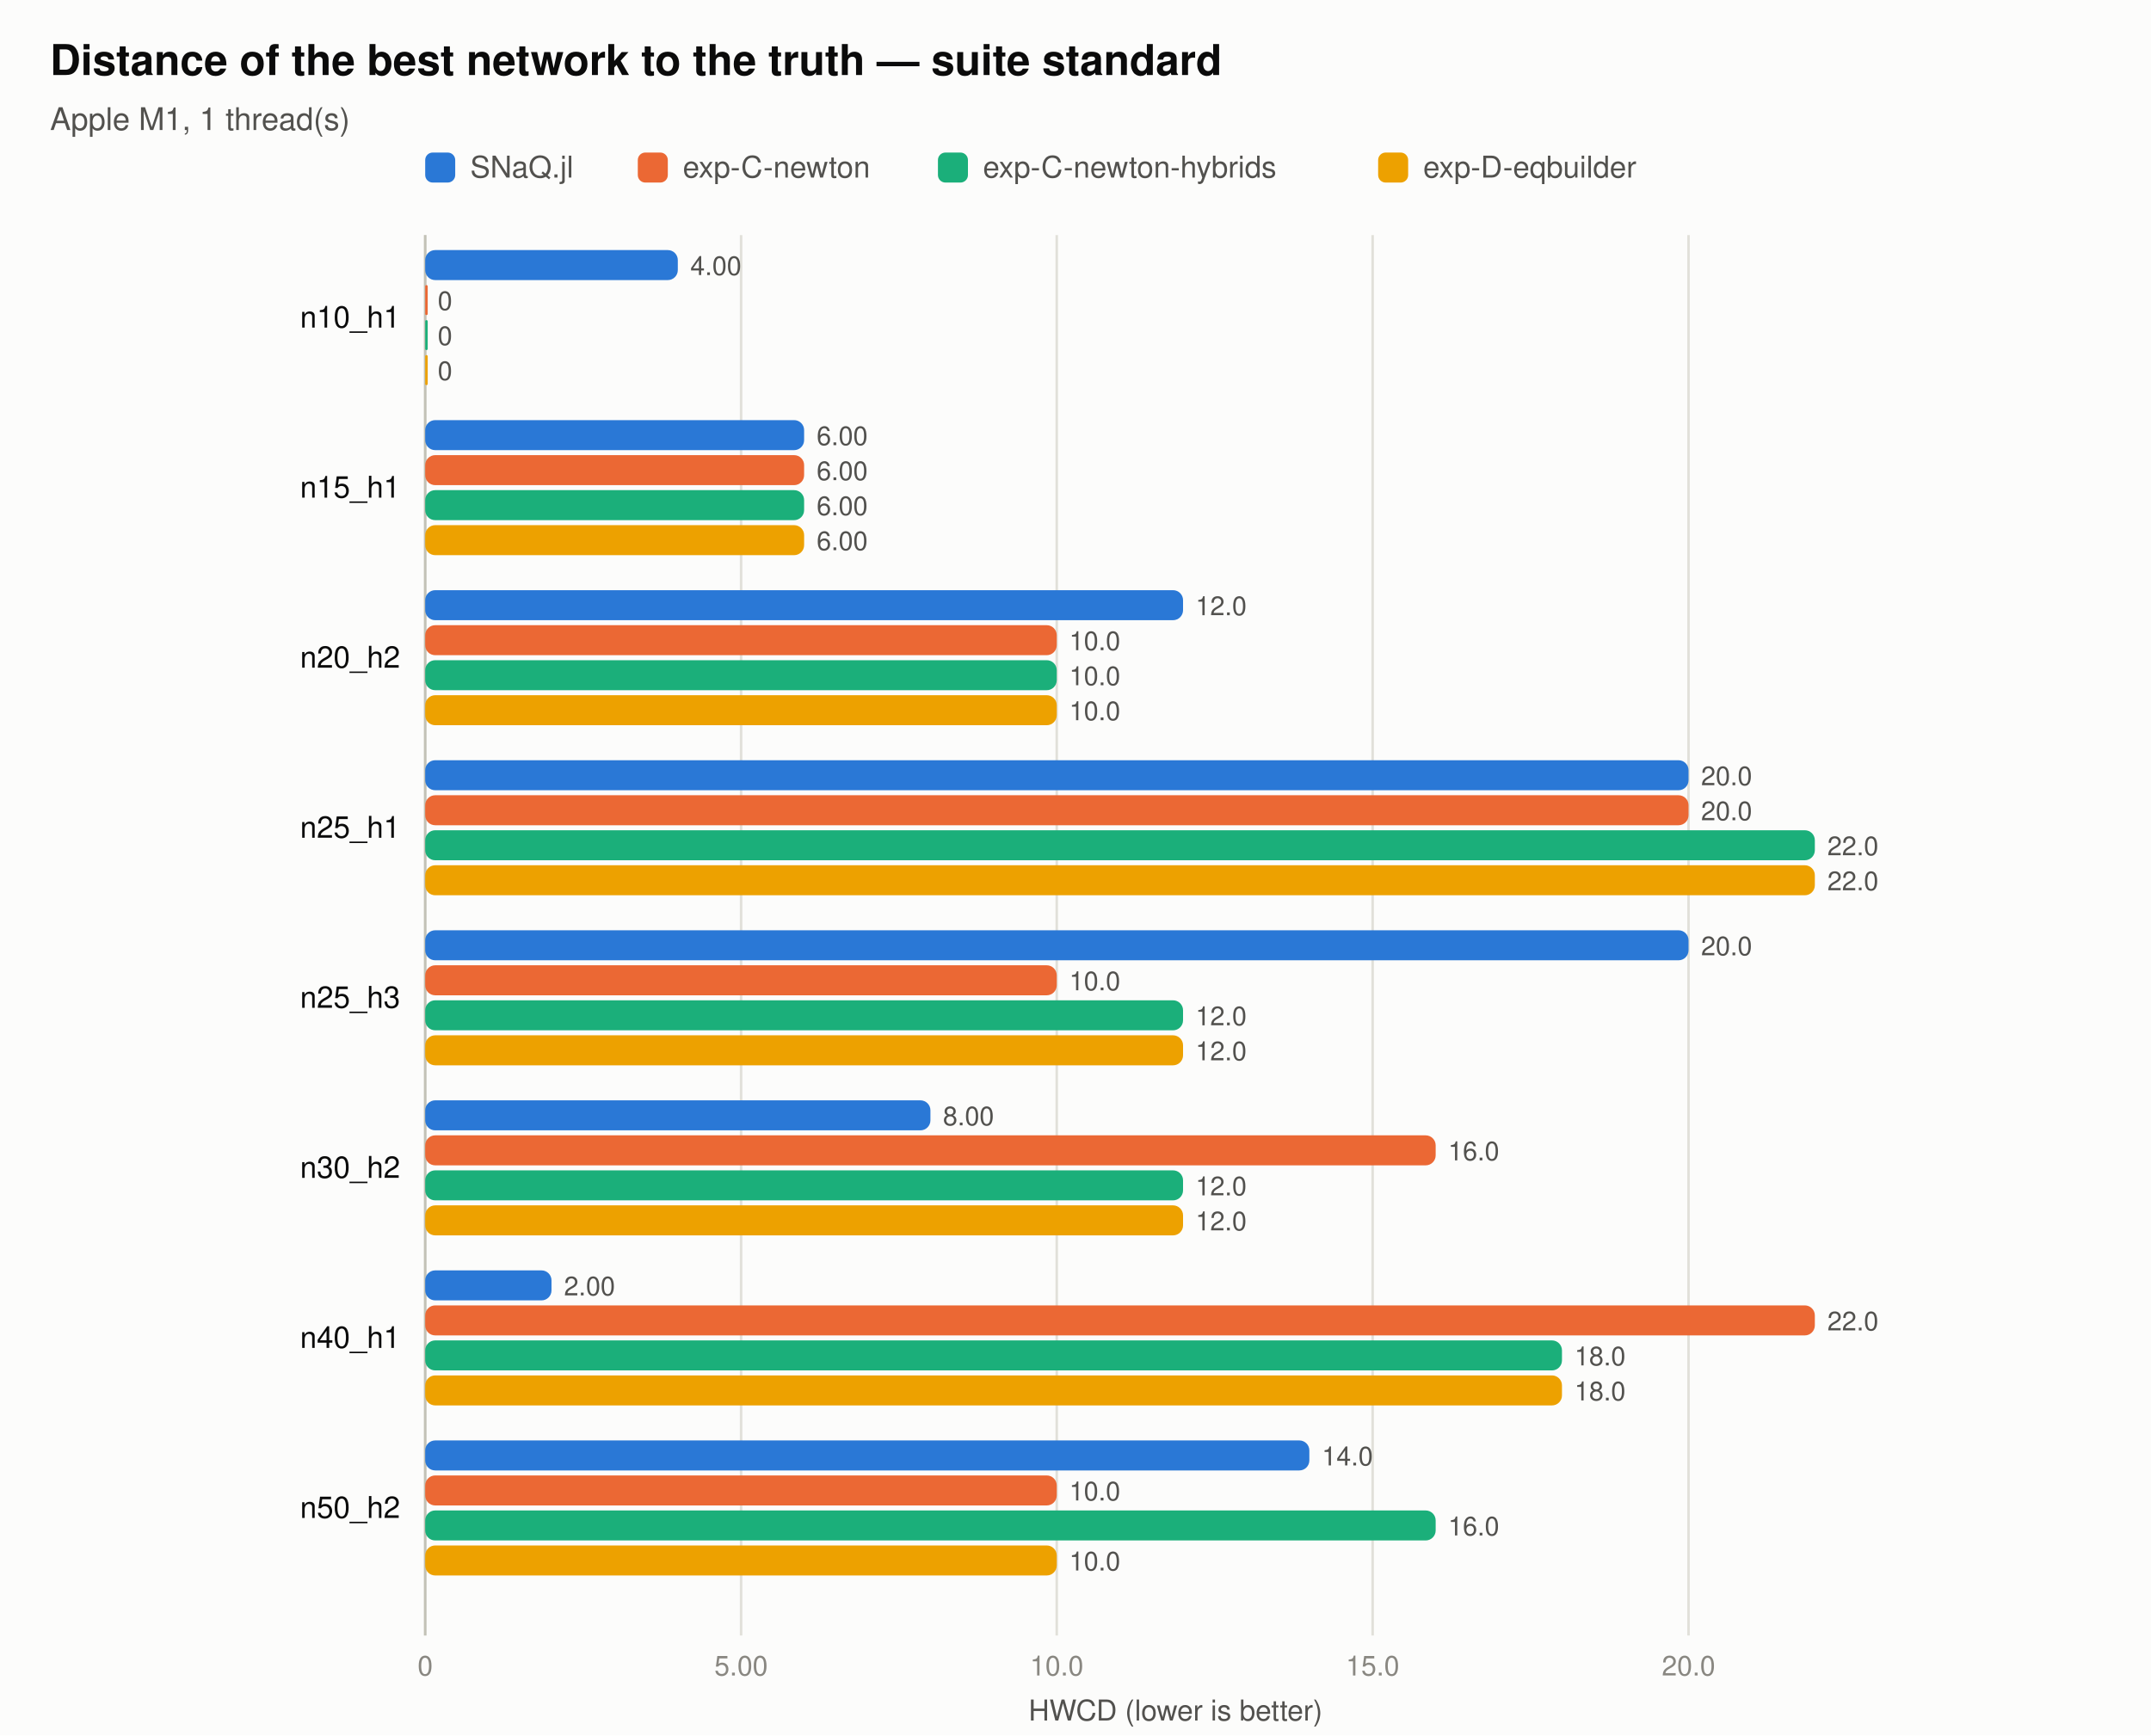
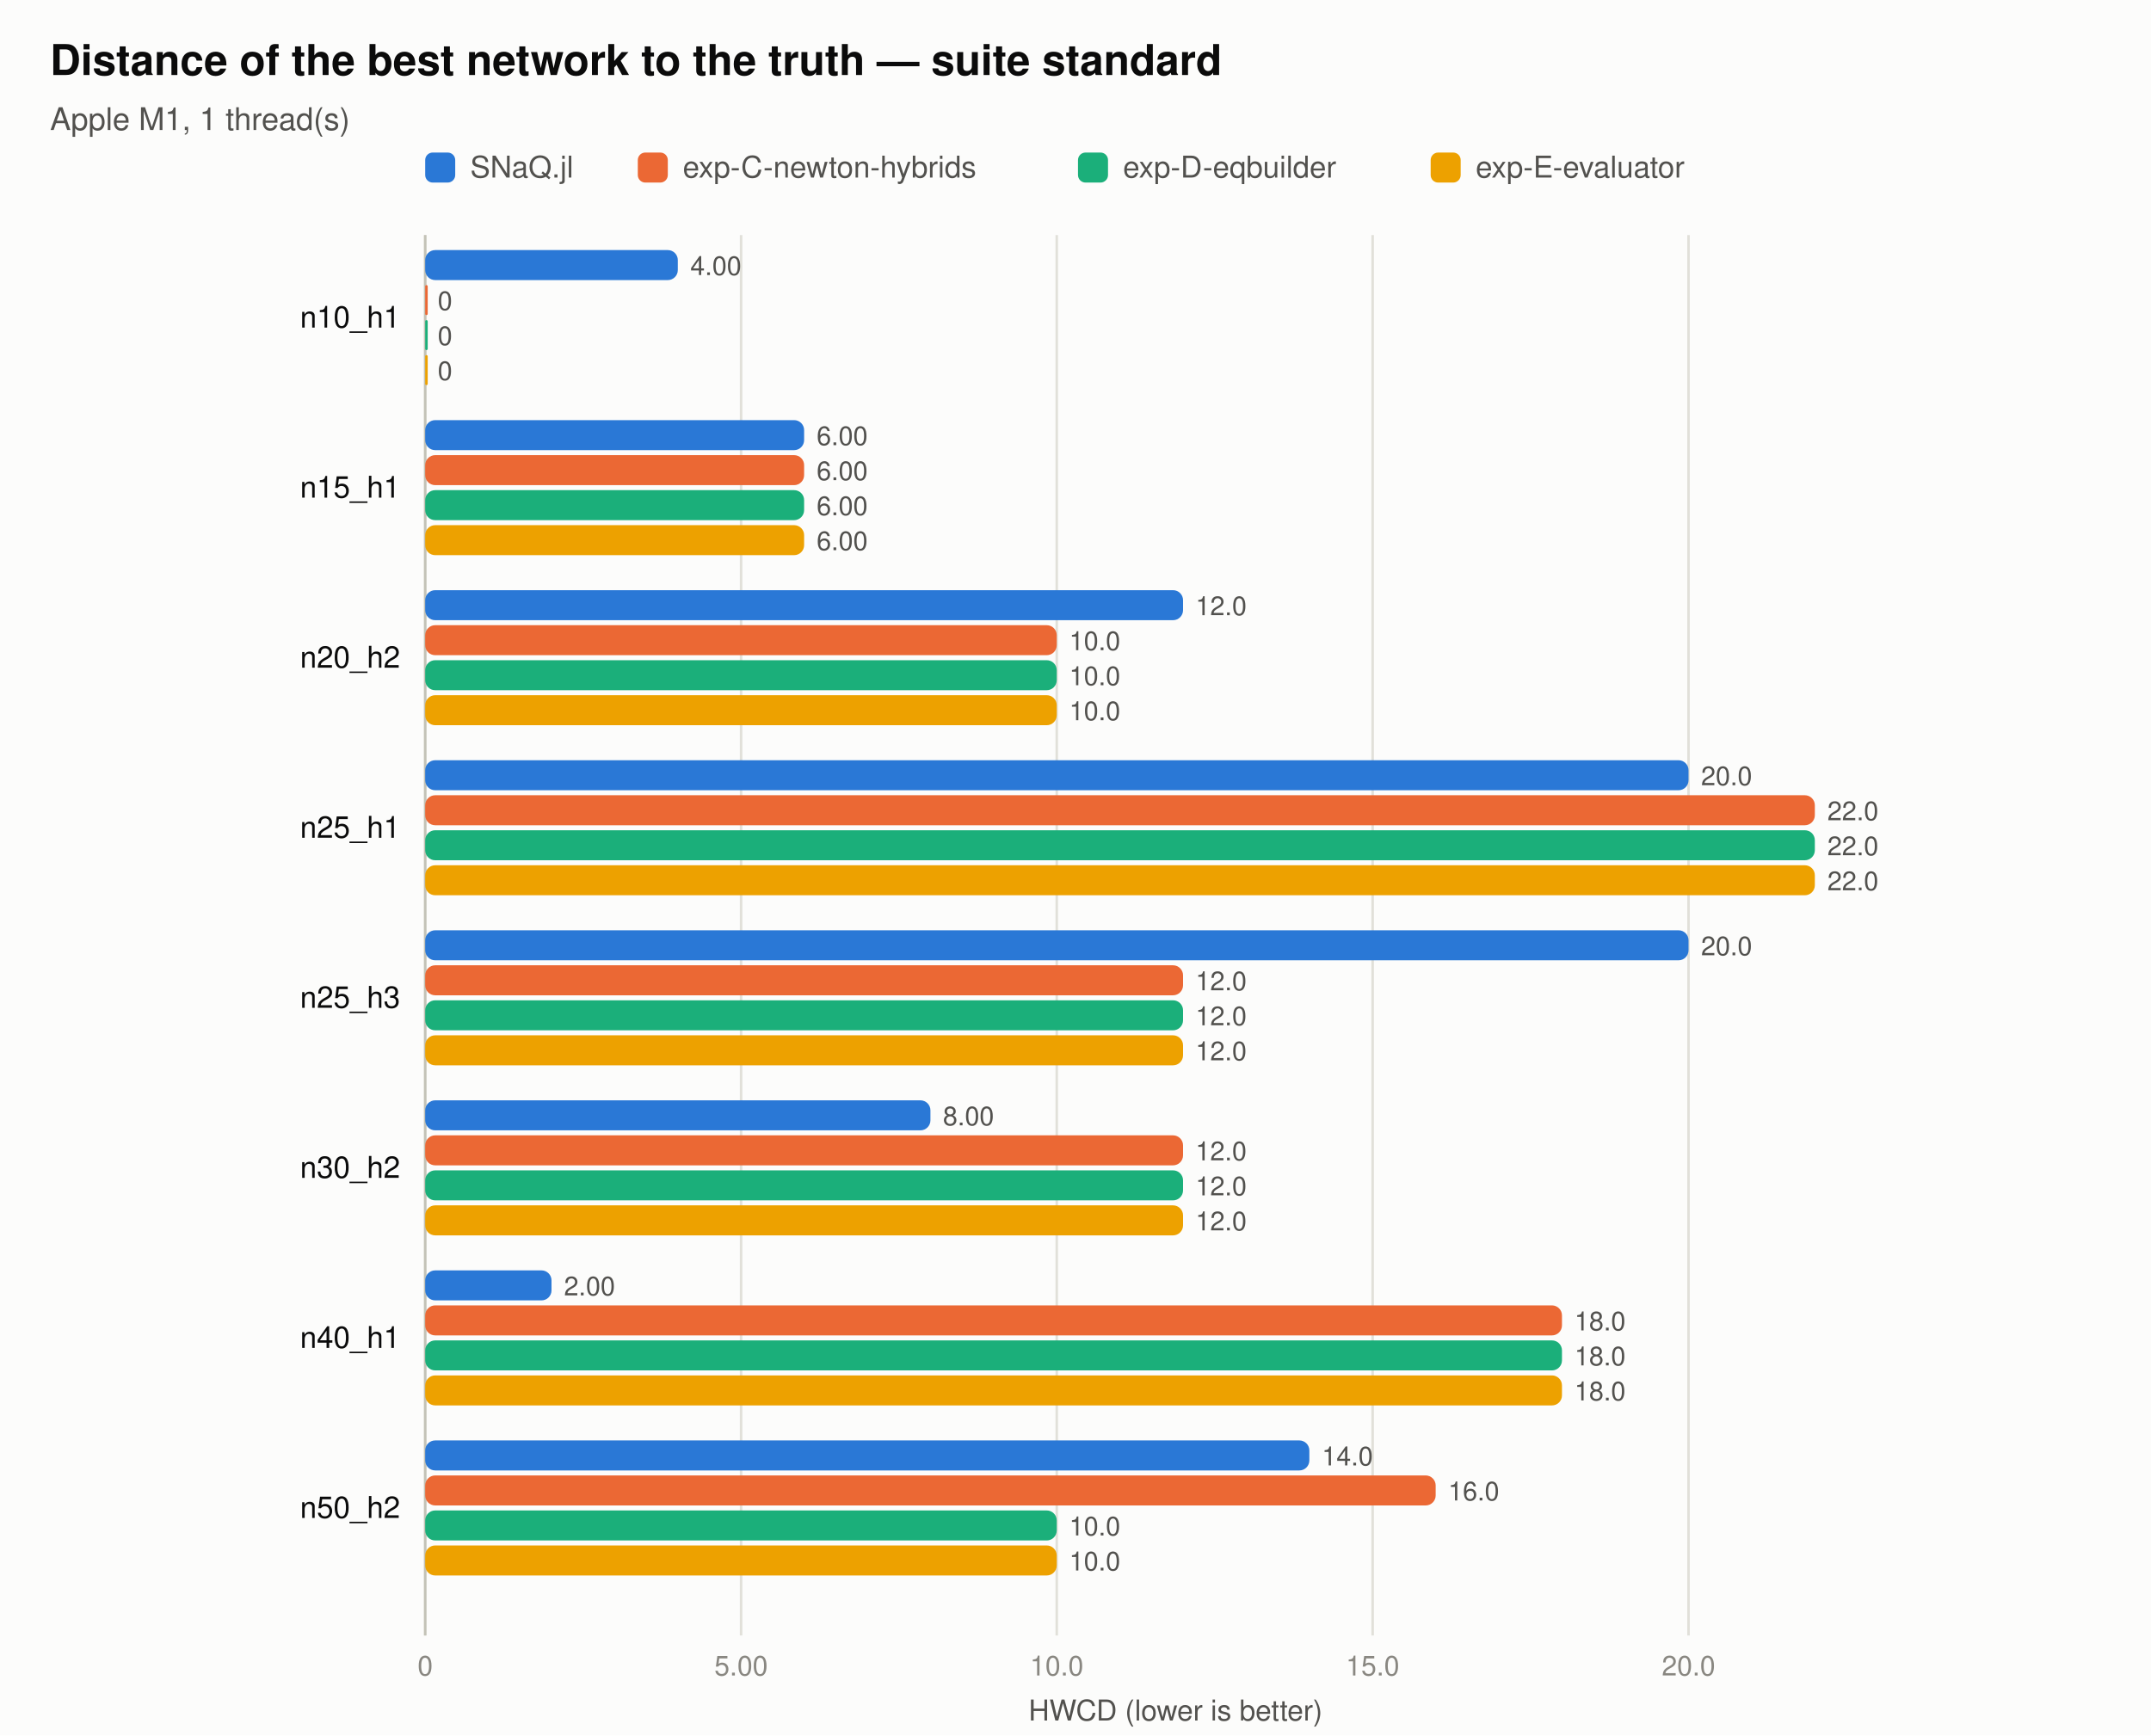
<svg xmlns="http://www.w3.org/2000/svg" width="860" height="694" viewBox="0 0 860 694" font-family="-apple-system, BlinkMacSystemFont, 'Segoe UI', Helvetica, Arial, sans-serif">
  <rect width="860" height="694" fill="#fcfcfb" />
  <text x="20" y="30" font-size="17" font-weight="600" fill="#0b0b0b">Distance of the best network to the truth — suite standard</text>
  <text x="20" y="52" font-size="12.5" fill="#52514e">Apple M1, 1 thread(s)</text>
  <rect x="170" y="61" width="12" height="12" rx="3" fill="#2a78d6" />
  <text x="188" y="71" font-size="12" fill="#52514e">SNaQ.jl</text>
  <rect x="255" y="61" width="12" height="12" rx="3" fill="#eb6834" />
-   <text x="273" y="71" font-size="12" fill="#52514e">exp-C-newton</text>
-   <rect x="375" y="61" width="12" height="12" rx="3" fill="#1baf7a" />
-   <text x="393" y="71" font-size="12" fill="#52514e">exp-C-newton-hybrids</text>
-   <rect x="551" y="61" width="12" height="12" rx="3" fill="#eda100" />
-   <text x="569" y="71" font-size="12" fill="#52514e">exp-D-eqbuilder</text>
+   <text x="273" y="71" font-size="12" fill="#52514e">exp-C-newton-hybrids</text>
+   <rect x="431" y="61" width="12" height="12" rx="3" fill="#1baf7a" />
+   <text x="449" y="71" font-size="12" fill="#52514e">exp-D-eqbuilder</text>
+   <rect x="572" y="61" width="12" height="12" rx="3" fill="#eda100" />
+   <text x="590" y="71" font-size="12" fill="#52514e">exp-E-evaluator</text>
  <line x1="170.0" y1="94" x2="170.0" y2="654" stroke="#e1e0d9" stroke-width="1" />
  <text x="170.0" y="670" font-size="11" fill="#898781" text-anchor="middle">0</text>
  <line x1="296.3" y1="94" x2="296.3" y2="654" stroke="#e1e0d9" stroke-width="1" />
  <text x="296.3" y="670" font-size="11" fill="#898781" text-anchor="middle">5.00</text>
  <line x1="422.5" y1="94" x2="422.5" y2="654" stroke="#e1e0d9" stroke-width="1" />
  <text x="422.5" y="670" font-size="11" fill="#898781" text-anchor="middle">10.0</text>
  <line x1="548.8" y1="94" x2="548.8" y2="654" stroke="#e1e0d9" stroke-width="1" />
  <text x="548.8" y="670" font-size="11" fill="#898781" text-anchor="middle">15.0</text>
  <line x1="675.1" y1="94" x2="675.1" y2="654" stroke="#e1e0d9" stroke-width="1" />
  <text x="675.1" y="670" font-size="11" fill="#898781" text-anchor="middle">20.0</text>
  <text x="470.0" y="688" font-size="11.5" fill="#52514e" text-anchor="middle">HWCD (lower is better)</text>
  <line x1="170.0" y1="94" x2="170.0" y2="654" stroke="#c3c2b7" stroke-width="1" />
  <text x="160" y="131.0" font-size="12" fill="#0b0b0b" text-anchor="end">n10_h1</text>
  <g>
    <rect x="170.0" y="100" width="101.0" height="12" rx="4.0" fill="#2a78d6" />
  </g>
  <text x="276.0" y="110" font-size="10.5" fill="#52514e" text-anchor="start">4.00</text>
  <g>
    <rect x="170.0" y="114" width="1.0" height="12" rx="0.5" fill="#eb6834" />
  </g>
  <text x="175.0" y="124" font-size="10.5" fill="#52514e" text-anchor="start">0</text>
  <g>
    <rect x="170.0" y="128" width="1.0" height="12" rx="0.5" fill="#1baf7a" />
  </g>
  <text x="175.0" y="138" font-size="10.5" fill="#52514e" text-anchor="start">0</text>
  <g>
    <rect x="170.0" y="142" width="1.0" height="12" rx="0.5" fill="#eda100" />
  </g>
  <text x="175.0" y="152" font-size="10.5" fill="#52514e" text-anchor="start">0</text>
  <text x="160" y="199.0" font-size="12" fill="#0b0b0b" text-anchor="end">n15_h1</text>
  <g>
    <rect x="170.0" y="168" width="151.5" height="12" rx="4.0" fill="#2a78d6" />
  </g>
  <text x="326.5" y="178" font-size="10.5" fill="#52514e" text-anchor="start">6.00</text>
  <g>
    <rect x="170.0" y="182" width="151.5" height="12" rx="4.0" fill="#eb6834" />
  </g>
  <text x="326.5" y="192" font-size="10.5" fill="#52514e" text-anchor="start">6.00</text>
  <g>
    <rect x="170.0" y="196" width="151.5" height="12" rx="4.0" fill="#1baf7a" />
  </g>
  <text x="326.5" y="206" font-size="10.5" fill="#52514e" text-anchor="start">6.00</text>
  <g>
    <rect x="170.0" y="210" width="151.5" height="12" rx="4.0" fill="#eda100" />
  </g>
  <text x="326.5" y="220" font-size="10.5" fill="#52514e" text-anchor="start">6.00</text>
  <text x="160" y="267.0" font-size="12" fill="#0b0b0b" text-anchor="end">n20_h2</text>
  <g>
    <rect x="170.0" y="236" width="303.0" height="12" rx="4.0" fill="#2a78d6" />
  </g>
  <text x="478.0" y="246" font-size="10.5" fill="#52514e" text-anchor="start">12.0</text>
  <g>
    <rect x="170.0" y="250" width="252.5" height="12" rx="4.0" fill="#eb6834" />
  </g>
  <text x="427.5" y="260" font-size="10.5" fill="#52514e" text-anchor="start">10.0</text>
  <g>
    <rect x="170.0" y="264" width="252.5" height="12" rx="4.0" fill="#1baf7a" />
  </g>
  <text x="427.5" y="274" font-size="10.5" fill="#52514e" text-anchor="start">10.0</text>
  <g>
    <rect x="170.0" y="278" width="252.5" height="12" rx="4.0" fill="#eda100" />
  </g>
  <text x="427.5" y="288" font-size="10.5" fill="#52514e" text-anchor="start">10.0</text>
  <text x="160" y="335.0" font-size="12" fill="#0b0b0b" text-anchor="end">n25_h1</text>
  <g>
    <rect x="170.0" y="304" width="505.1" height="12" rx="4.0" fill="#2a78d6" />
  </g>
  <text x="680.1" y="314" font-size="10.5" fill="#52514e" text-anchor="start">20.0</text>
  <g>
-     <rect x="170.0" y="318" width="505.1" height="12" rx="4.0" fill="#eb6834" />
+     <rect x="170.0" y="318" width="555.6" height="12" rx="4.0" fill="#eb6834" />
  </g>
-   <text x="680.1" y="328" font-size="10.5" fill="#52514e" text-anchor="start">20.0</text>
+   <text x="730.6" y="328" font-size="10.5" fill="#52514e" text-anchor="start">22.0</text>
  <g>
    <rect x="170.0" y="332" width="555.6" height="12" rx="4.0" fill="#1baf7a" />
  </g>
  <text x="730.6" y="342" font-size="10.5" fill="#52514e" text-anchor="start">22.0</text>
  <g>
    <rect x="170.0" y="346" width="555.6" height="12" rx="4.0" fill="#eda100" />
  </g>
  <text x="730.6" y="356" font-size="10.5" fill="#52514e" text-anchor="start">22.0</text>
  <text x="160" y="403.0" font-size="12" fill="#0b0b0b" text-anchor="end">n25_h3</text>
  <g>
    <rect x="170.0" y="372" width="505.1" height="12" rx="4.0" fill="#2a78d6" />
  </g>
  <text x="680.1" y="382" font-size="10.5" fill="#52514e" text-anchor="start">20.0</text>
  <g>
-     <rect x="170.0" y="386" width="252.5" height="12" rx="4.0" fill="#eb6834" />
+     <rect x="170.0" y="386" width="303.0" height="12" rx="4.0" fill="#eb6834" />
  </g>
-   <text x="427.5" y="396" font-size="10.5" fill="#52514e" text-anchor="start">10.0</text>
+   <text x="478.0" y="396" font-size="10.5" fill="#52514e" text-anchor="start">12.0</text>
  <g>
    <rect x="170.0" y="400" width="303.0" height="12" rx="4.0" fill="#1baf7a" />
  </g>
  <text x="478.0" y="410" font-size="10.5" fill="#52514e" text-anchor="start">12.0</text>
  <g>
    <rect x="170.0" y="414" width="303.0" height="12" rx="4.0" fill="#eda100" />
  </g>
  <text x="478.0" y="424" font-size="10.5" fill="#52514e" text-anchor="start">12.0</text>
  <text x="160" y="471.0" font-size="12" fill="#0b0b0b" text-anchor="end">n30_h2</text>
  <g>
    <rect x="170.0" y="440" width="202.0" height="12" rx="4.0" fill="#2a78d6" />
  </g>
  <text x="377.0" y="450" font-size="10.5" fill="#52514e" text-anchor="start">8.00</text>
  <g>
-     <rect x="170.0" y="454" width="404.0" height="12" rx="4.0" fill="#eb6834" />
+     <rect x="170.0" y="454" width="303.0" height="12" rx="4.0" fill="#eb6834" />
  </g>
-   <text x="579.0" y="464" font-size="10.5" fill="#52514e" text-anchor="start">16.0</text>
+   <text x="478.0" y="464" font-size="10.5" fill="#52514e" text-anchor="start">12.0</text>
  <g>
    <rect x="170.0" y="468" width="303.0" height="12" rx="4.0" fill="#1baf7a" />
  </g>
  <text x="478.0" y="478" font-size="10.5" fill="#52514e" text-anchor="start">12.0</text>
  <g>
    <rect x="170.0" y="482" width="303.0" height="12" rx="4.0" fill="#eda100" />
  </g>
  <text x="478.0" y="492" font-size="10.5" fill="#52514e" text-anchor="start">12.0</text>
  <text x="160" y="539.0" font-size="12" fill="#0b0b0b" text-anchor="end">n40_h1</text>
  <g>
    <rect x="170.0" y="508" width="50.5" height="12" rx="4.0" fill="#2a78d6" />
  </g>
  <text x="225.5" y="518" font-size="10.5" fill="#52514e" text-anchor="start">2.00</text>
  <g>
-     <rect x="170.0" y="522" width="555.6" height="12" rx="4.0" fill="#eb6834" />
+     <rect x="170.0" y="522" width="454.5" height="12" rx="4.0" fill="#eb6834" />
  </g>
-   <text x="730.6" y="532" font-size="10.5" fill="#52514e" text-anchor="start">22.0</text>
+   <text x="629.5" y="532" font-size="10.5" fill="#52514e" text-anchor="start">18.0</text>
  <g>
    <rect x="170.0" y="536" width="454.5" height="12" rx="4.0" fill="#1baf7a" />
  </g>
  <text x="629.5" y="546" font-size="10.5" fill="#52514e" text-anchor="start">18.0</text>
  <g>
    <rect x="170.0" y="550" width="454.5" height="12" rx="4.0" fill="#eda100" />
  </g>
  <text x="629.5" y="560" font-size="10.5" fill="#52514e" text-anchor="start">18.0</text>
  <text x="160" y="607.0" font-size="12" fill="#0b0b0b" text-anchor="end">n50_h2</text>
  <g>
    <rect x="170.0" y="576" width="353.5" height="12" rx="4.0" fill="#2a78d6" />
  </g>
  <text x="528.5" y="586" font-size="10.5" fill="#52514e" text-anchor="start">14.0</text>
  <g>
-     <rect x="170.0" y="590" width="252.5" height="12" rx="4.0" fill="#eb6834" />
+     <rect x="170.0" y="590" width="404.0" height="12" rx="4.0" fill="#eb6834" />
  </g>
-   <text x="427.5" y="600" font-size="10.5" fill="#52514e" text-anchor="start">10.0</text>
+   <text x="579.0" y="600" font-size="10.5" fill="#52514e" text-anchor="start">16.0</text>
  <g>
-     <rect x="170.0" y="604" width="404.0" height="12" rx="4.0" fill="#1baf7a" />
+     <rect x="170.0" y="604" width="252.5" height="12" rx="4.0" fill="#1baf7a" />
  </g>
-   <text x="579.0" y="614" font-size="10.5" fill="#52514e" text-anchor="start">16.0</text>
+   <text x="427.5" y="614" font-size="10.5" fill="#52514e" text-anchor="start">10.0</text>
  <g>
    <rect x="170.0" y="618" width="252.5" height="12" rx="4.0" fill="#eda100" />
  </g>
  <text x="427.5" y="628" font-size="10.5" fill="#52514e" text-anchor="start">10.0</text>
</svg>
